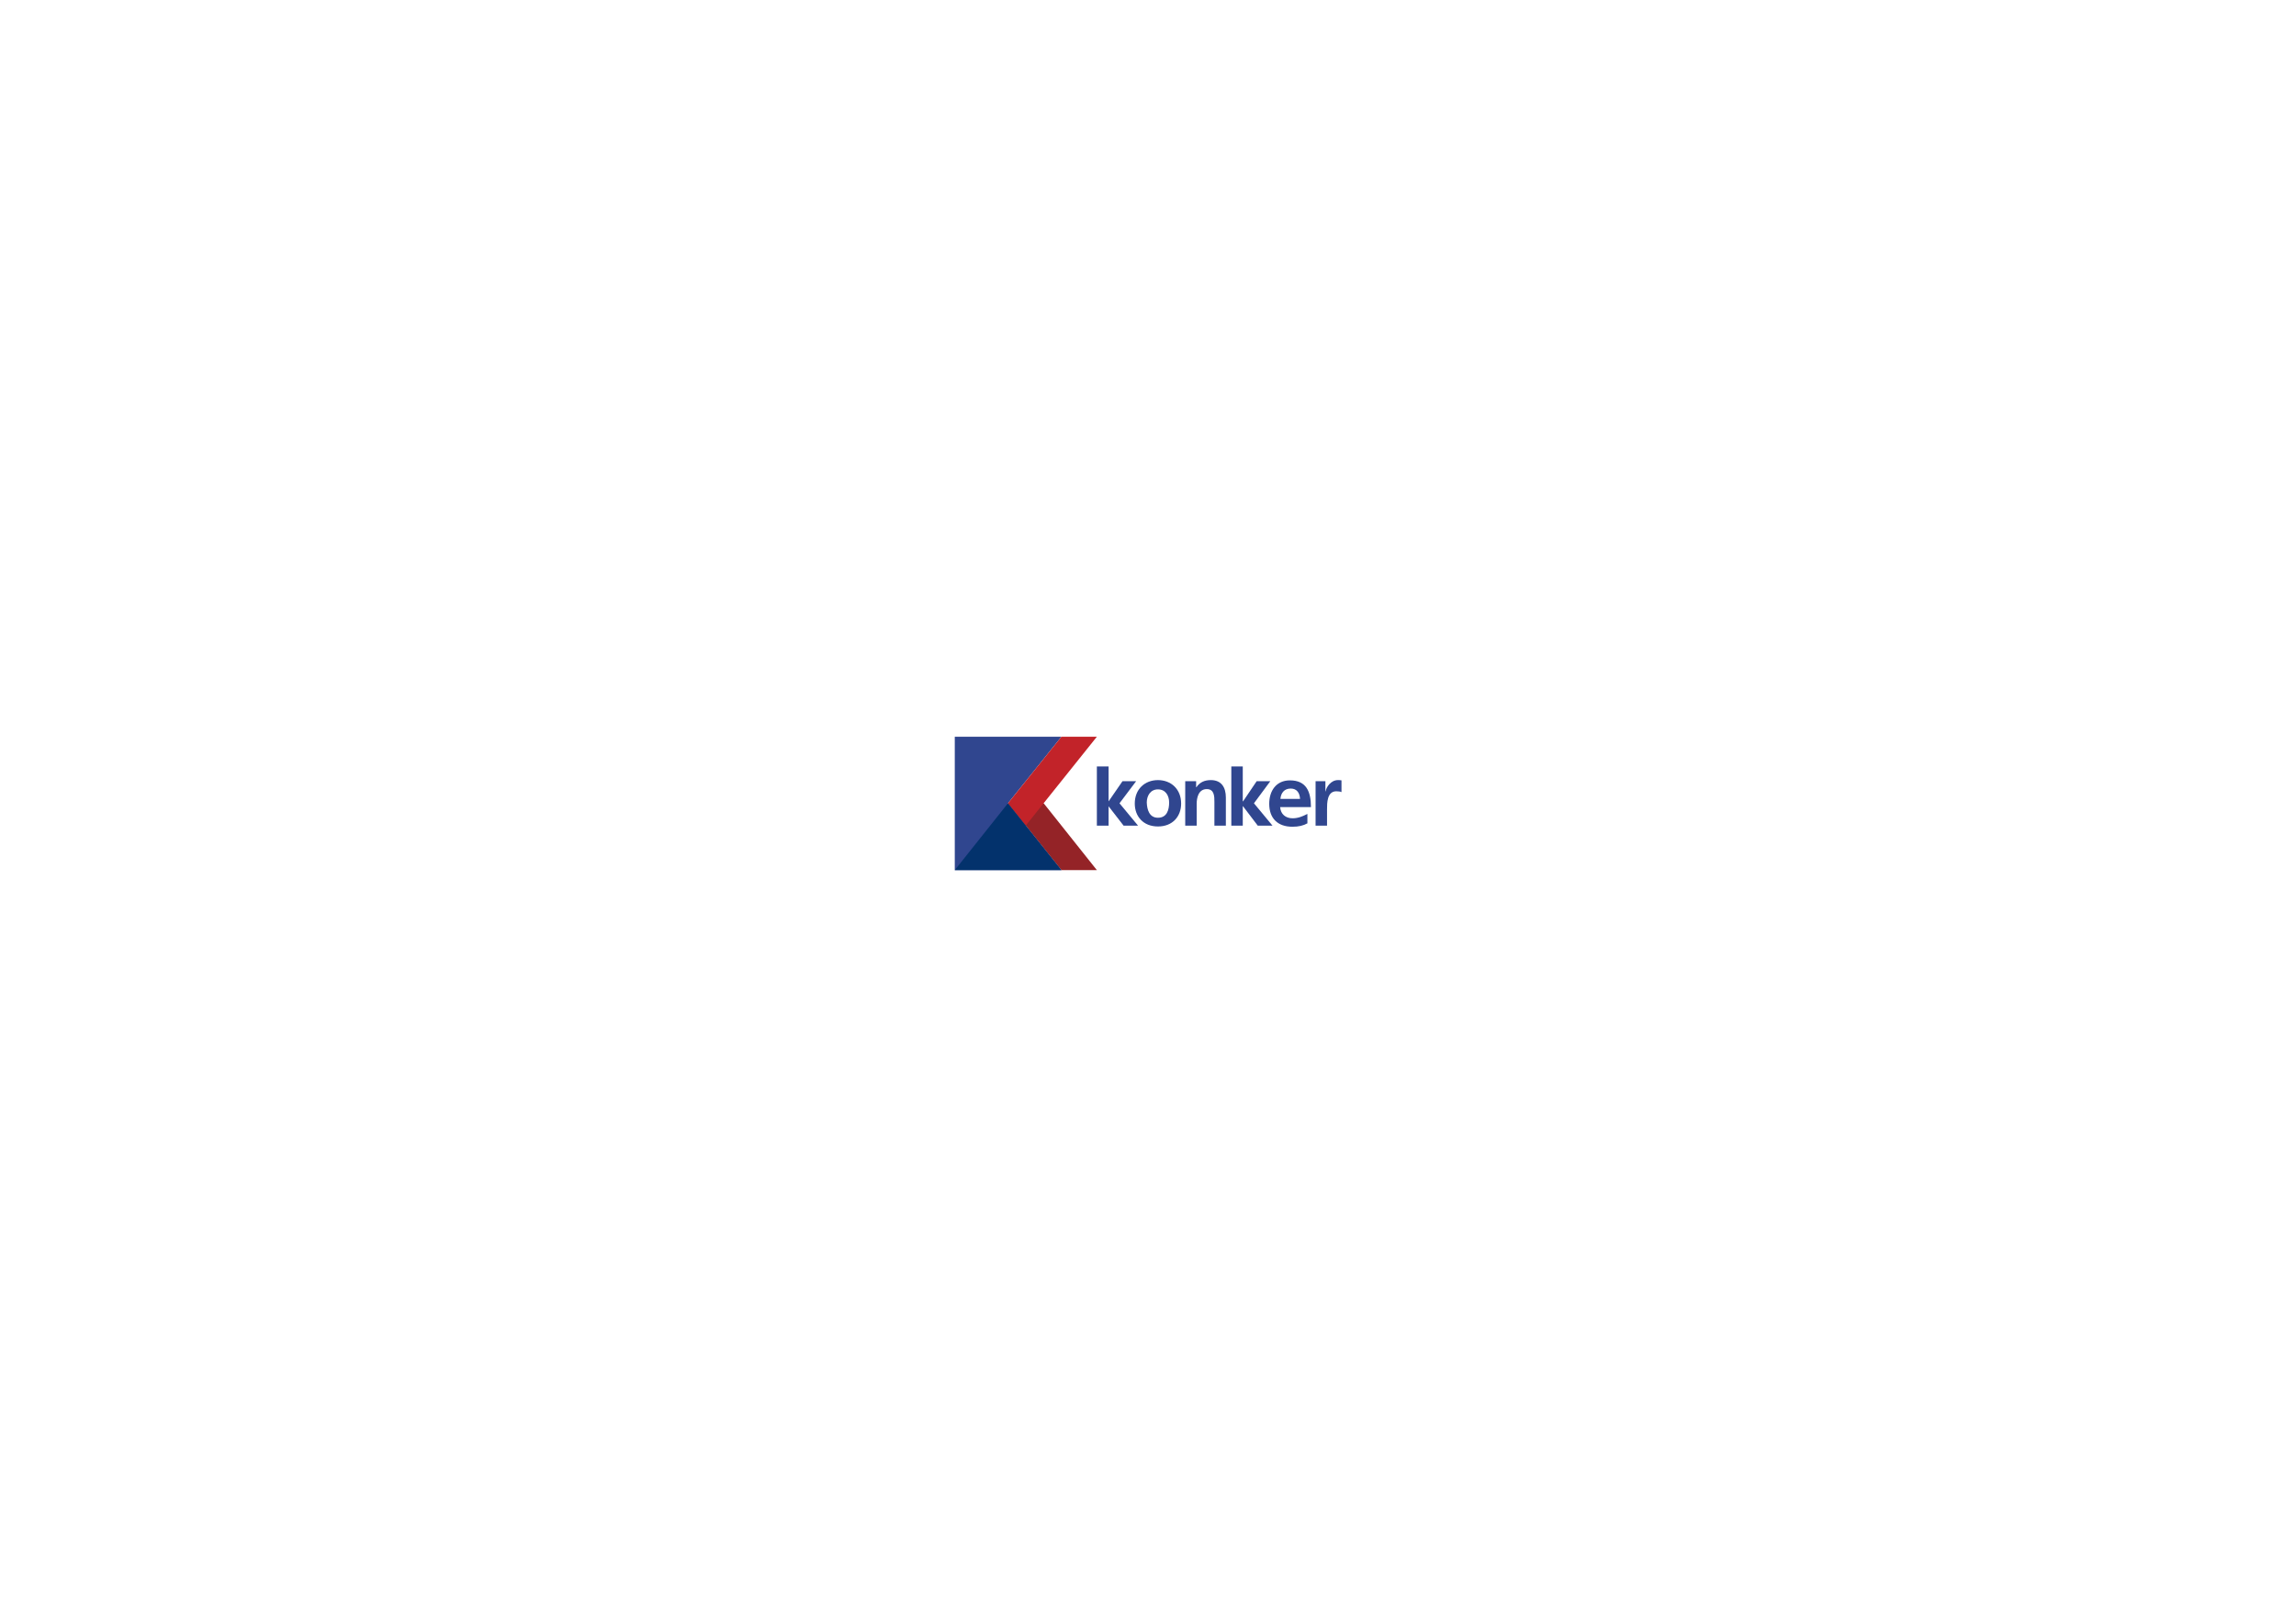
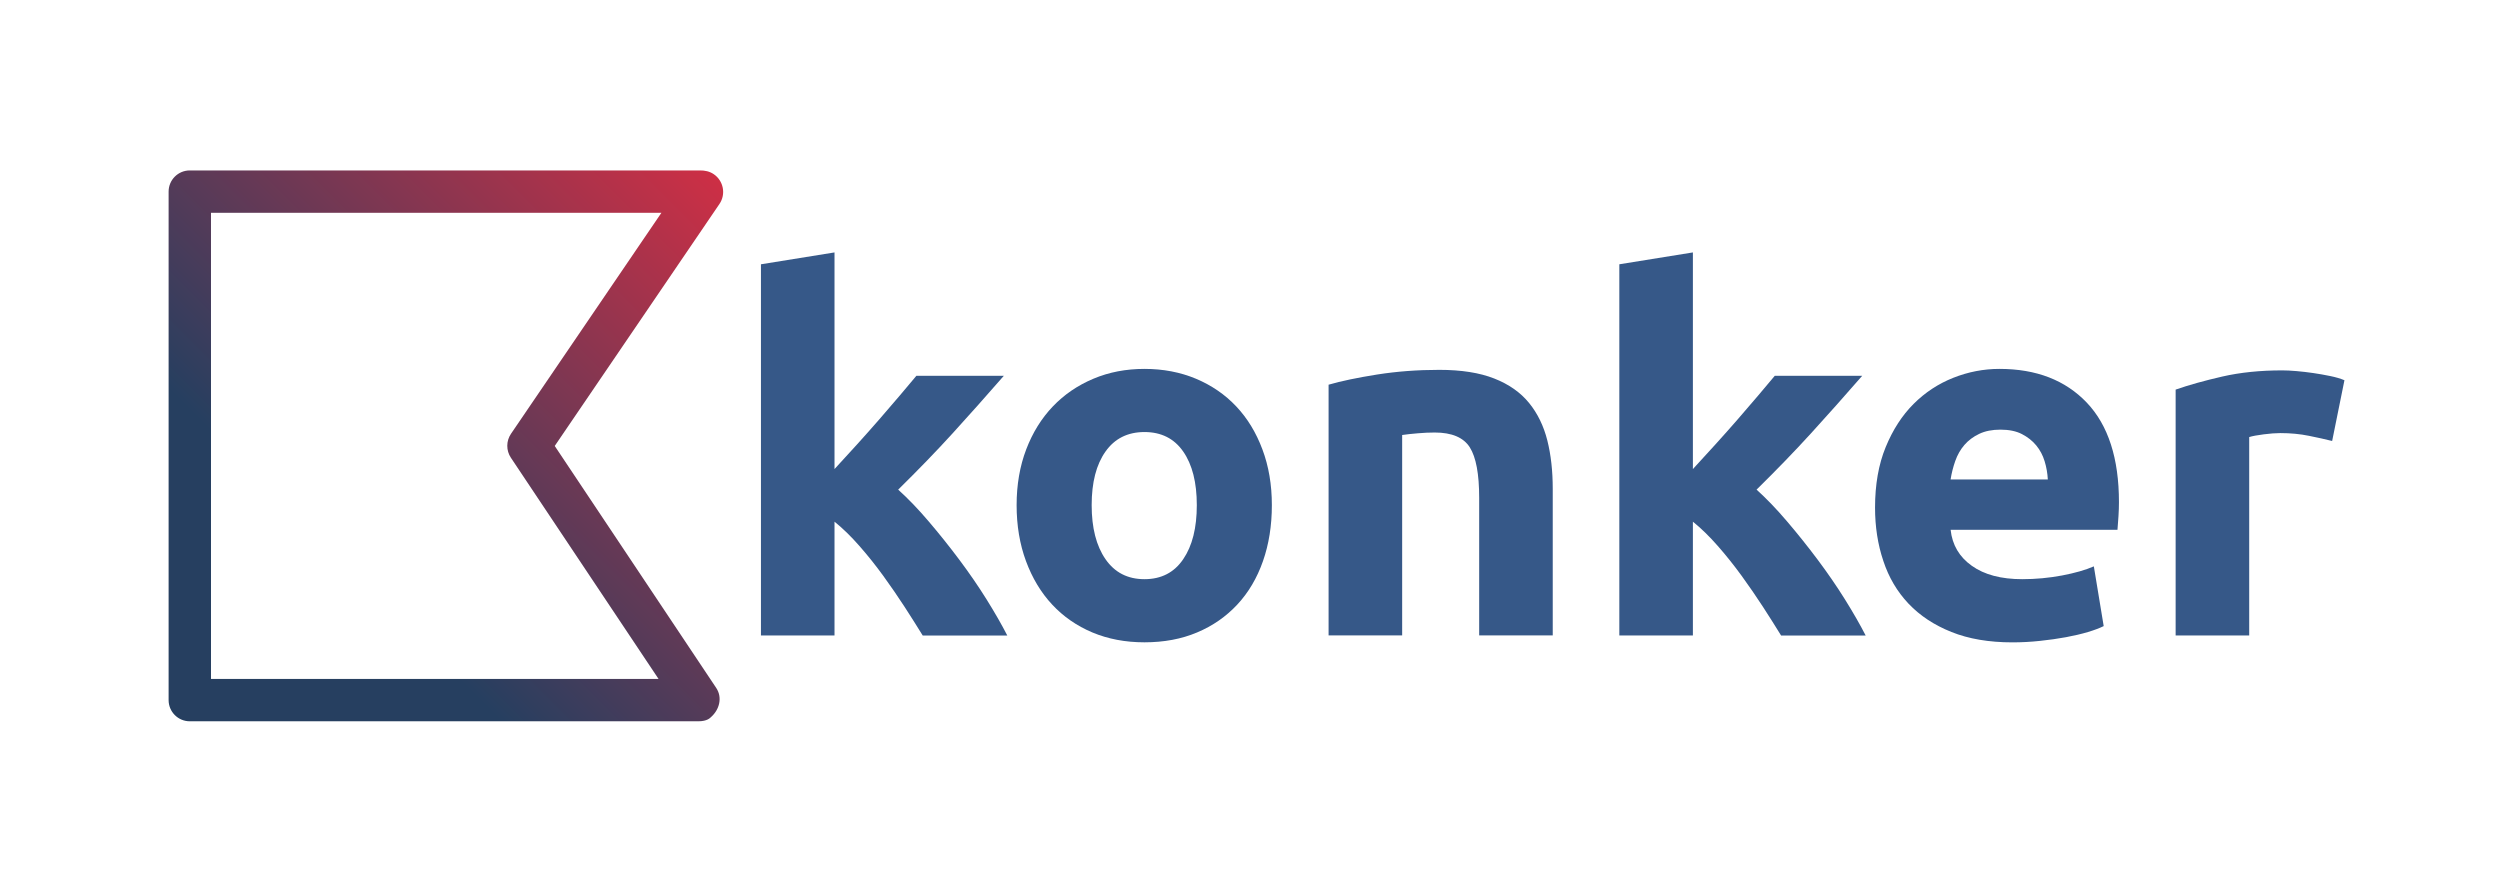
- <svg xmlns="http://www.w3.org/2000/svg" version="1.1" id="Layer_1" x="0px" y="0px" viewBox="0 0 841.9 595.3" style="enable-background:new 0 0 841.9 595.3;" xml:space="preserve">
+ <svg xmlns="http://www.w3.org/2000/svg" version="1.1" id="Camada_2" x="0px" y="0px" viewBox="0 0 522.64 186.22" style="enable-background:new 0 0 522.64 186.22;" xml:space="preserve">
  <style type="text/css">
- 	.st0{fill:#30468F;}
- 	.st1{fill:#942327;}
- 	.st2{fill:#C22329;}
- 	.st3{fill:#03326C;}
+ 	.st0{fill:#365888;}
+ 	.st1{fill:url(#SVGID_1_);}
</style>
  <g>
-     <polygon class="st0" points="402.2,281 406.5,281 406.5,293.8 406.5,293.8 411.6,286.4 416.6,286.4 410.5,294.5 417.3,302.7    412,302.7 406.5,295.6 406.5,295.6 406.5,302.7 402.2,302.7  " />
-     <path class="st0" d="M424.6,286c4.8,0,8.5,3.3,8.5,8.6c0,4.7-3.1,8.4-8.5,8.4c-5.4,0-8.5-3.7-8.5-8.4   C416.1,289.3,419.8,286,424.6,286 M424.6,299.8c3.3,0,4.1-2.9,4.1-5.6c0-2.5-1.3-4.8-4.1-4.8c-2.8,0-4.1,2.4-4.1,4.8   C420.6,296.8,421.4,299.8,424.6,299.8" />
-     <path class="st0" d="M434.6,286.4h4v2.2h0.1c1.3-1.9,3.1-2.6,5.3-2.6c3.9,0,5.5,2.7,5.5,6.4v10.3h-4.2V294c0-2,0-4.7-2.8-4.7   c-3.1,0-3.7,3.3-3.7,5.4v8h-4.2V286.4z" />
-     <polygon class="st0" points="451.5,281 455.7,281 455.7,293.8 455.8,293.8 460.8,286.4 465.8,286.4 459.8,294.5 466.6,302.7    461.2,302.7 455.8,295.6 455.7,295.6 455.7,302.7 451.5,302.7  " />
-     <path class="st0" d="M479.5,301.8c-1.6,0.9-3.3,1.3-5.6,1.3c-5.4,0-8.5-3.1-8.5-8.4c0-4.7,2.5-8.6,7.6-8.6c6,0,7.7,4.1,7.7,9.8   h-11.3c0.2,2.6,2,4.1,4.6,4.1c2.1,0,3.8-0.8,5.4-1.6V301.8z M476.7,292.9c-0.1-2.1-1.1-3.8-3.4-3.8c-2.4,0-3.6,1.6-3.8,3.8H476.7z" />
-     <path class="st0" d="M482.2,286.4h3.8v3.7h0.1c0.2-1.5,1.9-4.1,4.5-4.1c0.4,0,0.9,0,1.3,0.1v4.3c-0.4-0.2-1.1-0.3-1.9-0.3   c-3.4,0-3.4,4.3-3.4,6.6v6h-4.2V286.4z" />
-     <polygon class="st0" points="350.1,319 389.2,319 369.6,294.5 389.2,270.1 350.1,270.1  " />
-     <polygon class="st1" points="402.2,319 389.2,319 369.6,294.5 382.7,294.5  " />
-     <polygon class="st2" points="402.2,270.1 389.2,270.1 369.6,294.5 376.1,302.7  " />
-     <polyline class="st3" points="369.6,294.5 350.1,319 389.2,319  " />
+     <g>
+       <path class="st0" d="M174.46,98.06c1.51-1.64,3.08-3.35,4.69-5.13c1.61-1.78,3.18-3.54,4.69-5.28c1.51-1.74,2.94-3.4,4.28-4.98    c1.34-1.57,2.49-2.94,3.45-4.1h18.28c-3.65,4.19-7.21,8.19-10.68,12c-3.47,3.81-7.28,7.74-11.4,11.79c2.06,1.86,4.2,4.08,6.4,6.67    c2.2,2.58,4.33,5.25,6.4,8.01c2.06,2.76,3.96,5.51,5.68,8.27c1.72,2.76,3.16,5.27,4.33,7.55H192.9c-1.1-1.79-2.35-3.77-3.76-5.95    c-1.41-2.17-2.9-4.34-4.48-6.52c-1.58-2.17-3.24-4.26-5-6.26c-1.75-2-3.49-3.69-5.2-5.07v23.79h-15.38v-77.6l15.38-2.48V98.06z" />
+       <path class="st0" d="M265.89,105.6c0,4.27-0.62,8.17-1.86,11.71c-1.24,3.54-3.03,6.57-5.37,9.08c-2.34,2.51-5.14,4.46-8.41,5.83    c-3.27,1.38-6.93,2.06-10.99,2.06c-3.99,0-7.62-0.69-10.89-2.06c-3.27-1.38-6.07-3.32-8.41-5.83c-2.34-2.51-4.16-5.54-5.47-9.08    c-1.31-3.54-1.96-7.45-1.96-11.71c0-4.26,0.67-8.15,2.01-11.66c1.34-3.51,3.2-6.5,5.57-8.98c2.37-2.48,5.19-4.4,8.46-5.78    c3.27-1.38,6.83-2.06,10.68-2.06c3.92,0,7.51,0.69,10.78,2.06c3.27,1.38,6.07,3.3,8.41,5.78c2.34,2.48,4.16,5.47,5.47,8.98    C265.23,97.45,265.89,101.34,265.89,105.6z M250.2,105.6c0-4.75-0.95-8.48-2.84-11.2c-1.89-2.72-4.59-4.08-8.1-4.08    c-3.51,0-6.23,1.36-8.15,4.08c-1.93,2.72-2.89,6.45-2.89,11.2c0,4.75,0.96,8.51,2.89,11.3c1.93,2.79,4.64,4.18,8.15,4.18    c3.51,0,6.21-1.39,8.1-4.18C249.26,114.12,250.2,110.35,250.2,105.6z" />
+       <path class="st0" d="M277.76,80.42c2.61-0.76,5.98-1.46,10.11-2.12c4.13-0.65,8.46-0.98,13-0.98c4.61,0,8.44,0.6,11.51,1.81    c3.06,1.2,5.49,2.91,7.28,5.11c1.79,2.2,3.06,4.82,3.82,7.84c0.76,3.03,1.13,6.4,1.13,10.11v30.65h-15.38v-28.79    c0-4.95-0.65-8.46-1.96-10.53c-1.31-2.06-3.75-3.1-7.33-3.1c-1.1,0-2.27,0.05-3.51,0.16c-1.24,0.1-2.34,0.22-3.3,0.36v41.9h-15.38    V80.42z" />
+       <path class="st0" d="M353.91,98.06c1.51-1.64,3.08-3.35,4.69-5.13c1.61-1.78,3.18-3.54,4.69-5.28c1.51-1.74,2.94-3.4,4.28-4.98    c1.34-1.57,2.49-2.94,3.45-4.1h18.28c-3.65,4.19-7.21,8.19-10.68,12c-3.47,3.81-7.28,7.74-11.4,11.79c2.06,1.86,4.2,4.08,6.4,6.67    c2.2,2.58,4.33,5.25,6.4,8.01c2.06,2.76,3.96,5.51,5.68,8.27c1.72,2.76,3.16,5.27,4.33,7.55h-17.68c-1.1-1.79-2.35-3.77-3.76-5.95    c-1.41-2.17-2.9-4.34-4.48-6.52c-1.58-2.17-3.24-4.26-5-6.26c-1.75-2-3.49-3.69-5.2-5.07v23.79h-15.38v-77.6l15.38-2.48V98.06z" />
+       <path class="st0" d="M391.99,106.12c0-4.82,0.74-9.03,2.22-12.64c1.48-3.61,3.42-6.62,5.83-9.03c2.41-2.41,5.18-4.23,8.31-5.47    c3.13-1.24,6.35-1.86,9.65-1.86c7.7,0,13.79,2.36,18.27,7.07c4.47,4.71,6.71,11.65,6.71,20.79c0,0.9-0.03,1.88-0.1,2.94    c-0.07,1.07-0.14,2.01-0.21,2.84h-34.88c0.34,3.16,1.82,5.68,4.44,7.53c2.61,1.86,6.12,2.79,10.53,2.79    c2.82,0,5.59-0.26,8.31-0.77c2.72-0.52,4.94-1.15,6.66-1.91l2.06,12.49c-0.83,0.41-1.93,0.83-3.3,1.24    c-1.38,0.41-2.91,0.77-4.59,1.08c-1.69,0.31-3.49,0.57-5.42,0.77c-1.93,0.21-3.85,0.31-5.78,0.31c-4.89,0-9.13-0.72-12.74-2.17    c-3.61-1.44-6.6-3.42-8.98-5.93c-2.37-2.51-4.13-5.49-5.26-8.93C392.56,113.82,391.99,110.11,391.99,106.12z M428.11,100.24    c-0.07-1.31-0.29-2.58-0.67-3.82c-0.38-1.24-0.96-2.34-1.75-3.3c-0.79-0.96-1.79-1.75-2.99-2.37c-1.2-0.62-2.7-0.93-4.49-0.93    c-1.72,0-3.2,0.29-4.44,0.88c-1.24,0.59-2.27,1.36-3.1,2.32c-0.83,0.96-1.46,2.08-1.91,3.35c-0.45,1.27-0.77,2.56-0.98,3.87    H428.11z" />
+       <path class="st0" d="M487.55,92.19c-1.38-0.34-2.99-0.71-4.85-1.08c-1.86-0.38-3.85-0.57-5.99-0.57c-0.96,0-2.12,0.09-3.46,0.26    c-1.34,0.17-2.36,0.36-3.04,0.57v41.48h-15.38V81.45c2.75-0.96,6-1.87,9.75-2.73c3.75-0.86,7.93-1.29,12.54-1.29    c0.83,0,1.82,0.05,2.99,0.15c1.17,0.1,2.34,0.24,3.51,0.41c1.17,0.17,2.34,0.38,3.51,0.62c1.17,0.24,2.17,0.53,2.99,0.88    L487.55,92.19z" />
+     </g>
+     <linearGradient id="SVGID_1_" gradientUnits="userSpaceOnUse" x1="149.475" y1="36.554" x2="36.545" y2="149.483">
+       <stop offset="0" style="stop-color:#CD2F45" />
+       <stop offset="0.704" style="stop-color:#263F60" />
+     </linearGradient>
+     <path class="st1" d="M115.97,93.23l34.43-50.58c1.4-2.05,0.86-4.85-1.19-6.24c-0.88-0.6-1.89-0.79-2.89-0.78   c-0.11,0.01-0.37,0-0.38,0H39.72c-0.01,0-0.02,0-0.04,0c-2.45,0-4.43,1.98-4.43,4.43v106.3c0,2.45,1.98,4.43,4.43,4.43l0,0l0,0   h106.3l0,0l0,0c0,0,0,0,0,0c0,0,0,0,0,0c1.89,0,2.48-0.72,2.66-0.88c1.79-1.58,2.42-4.11,1.08-6.11L115.97,93.23z M44.11,141.93   V44.49h94.16l-31.44,46.19c-1.03,1.51-1.04,3.5-0.02,5.02l30.86,46.23H44.11z" />
  </g>
</svg>
